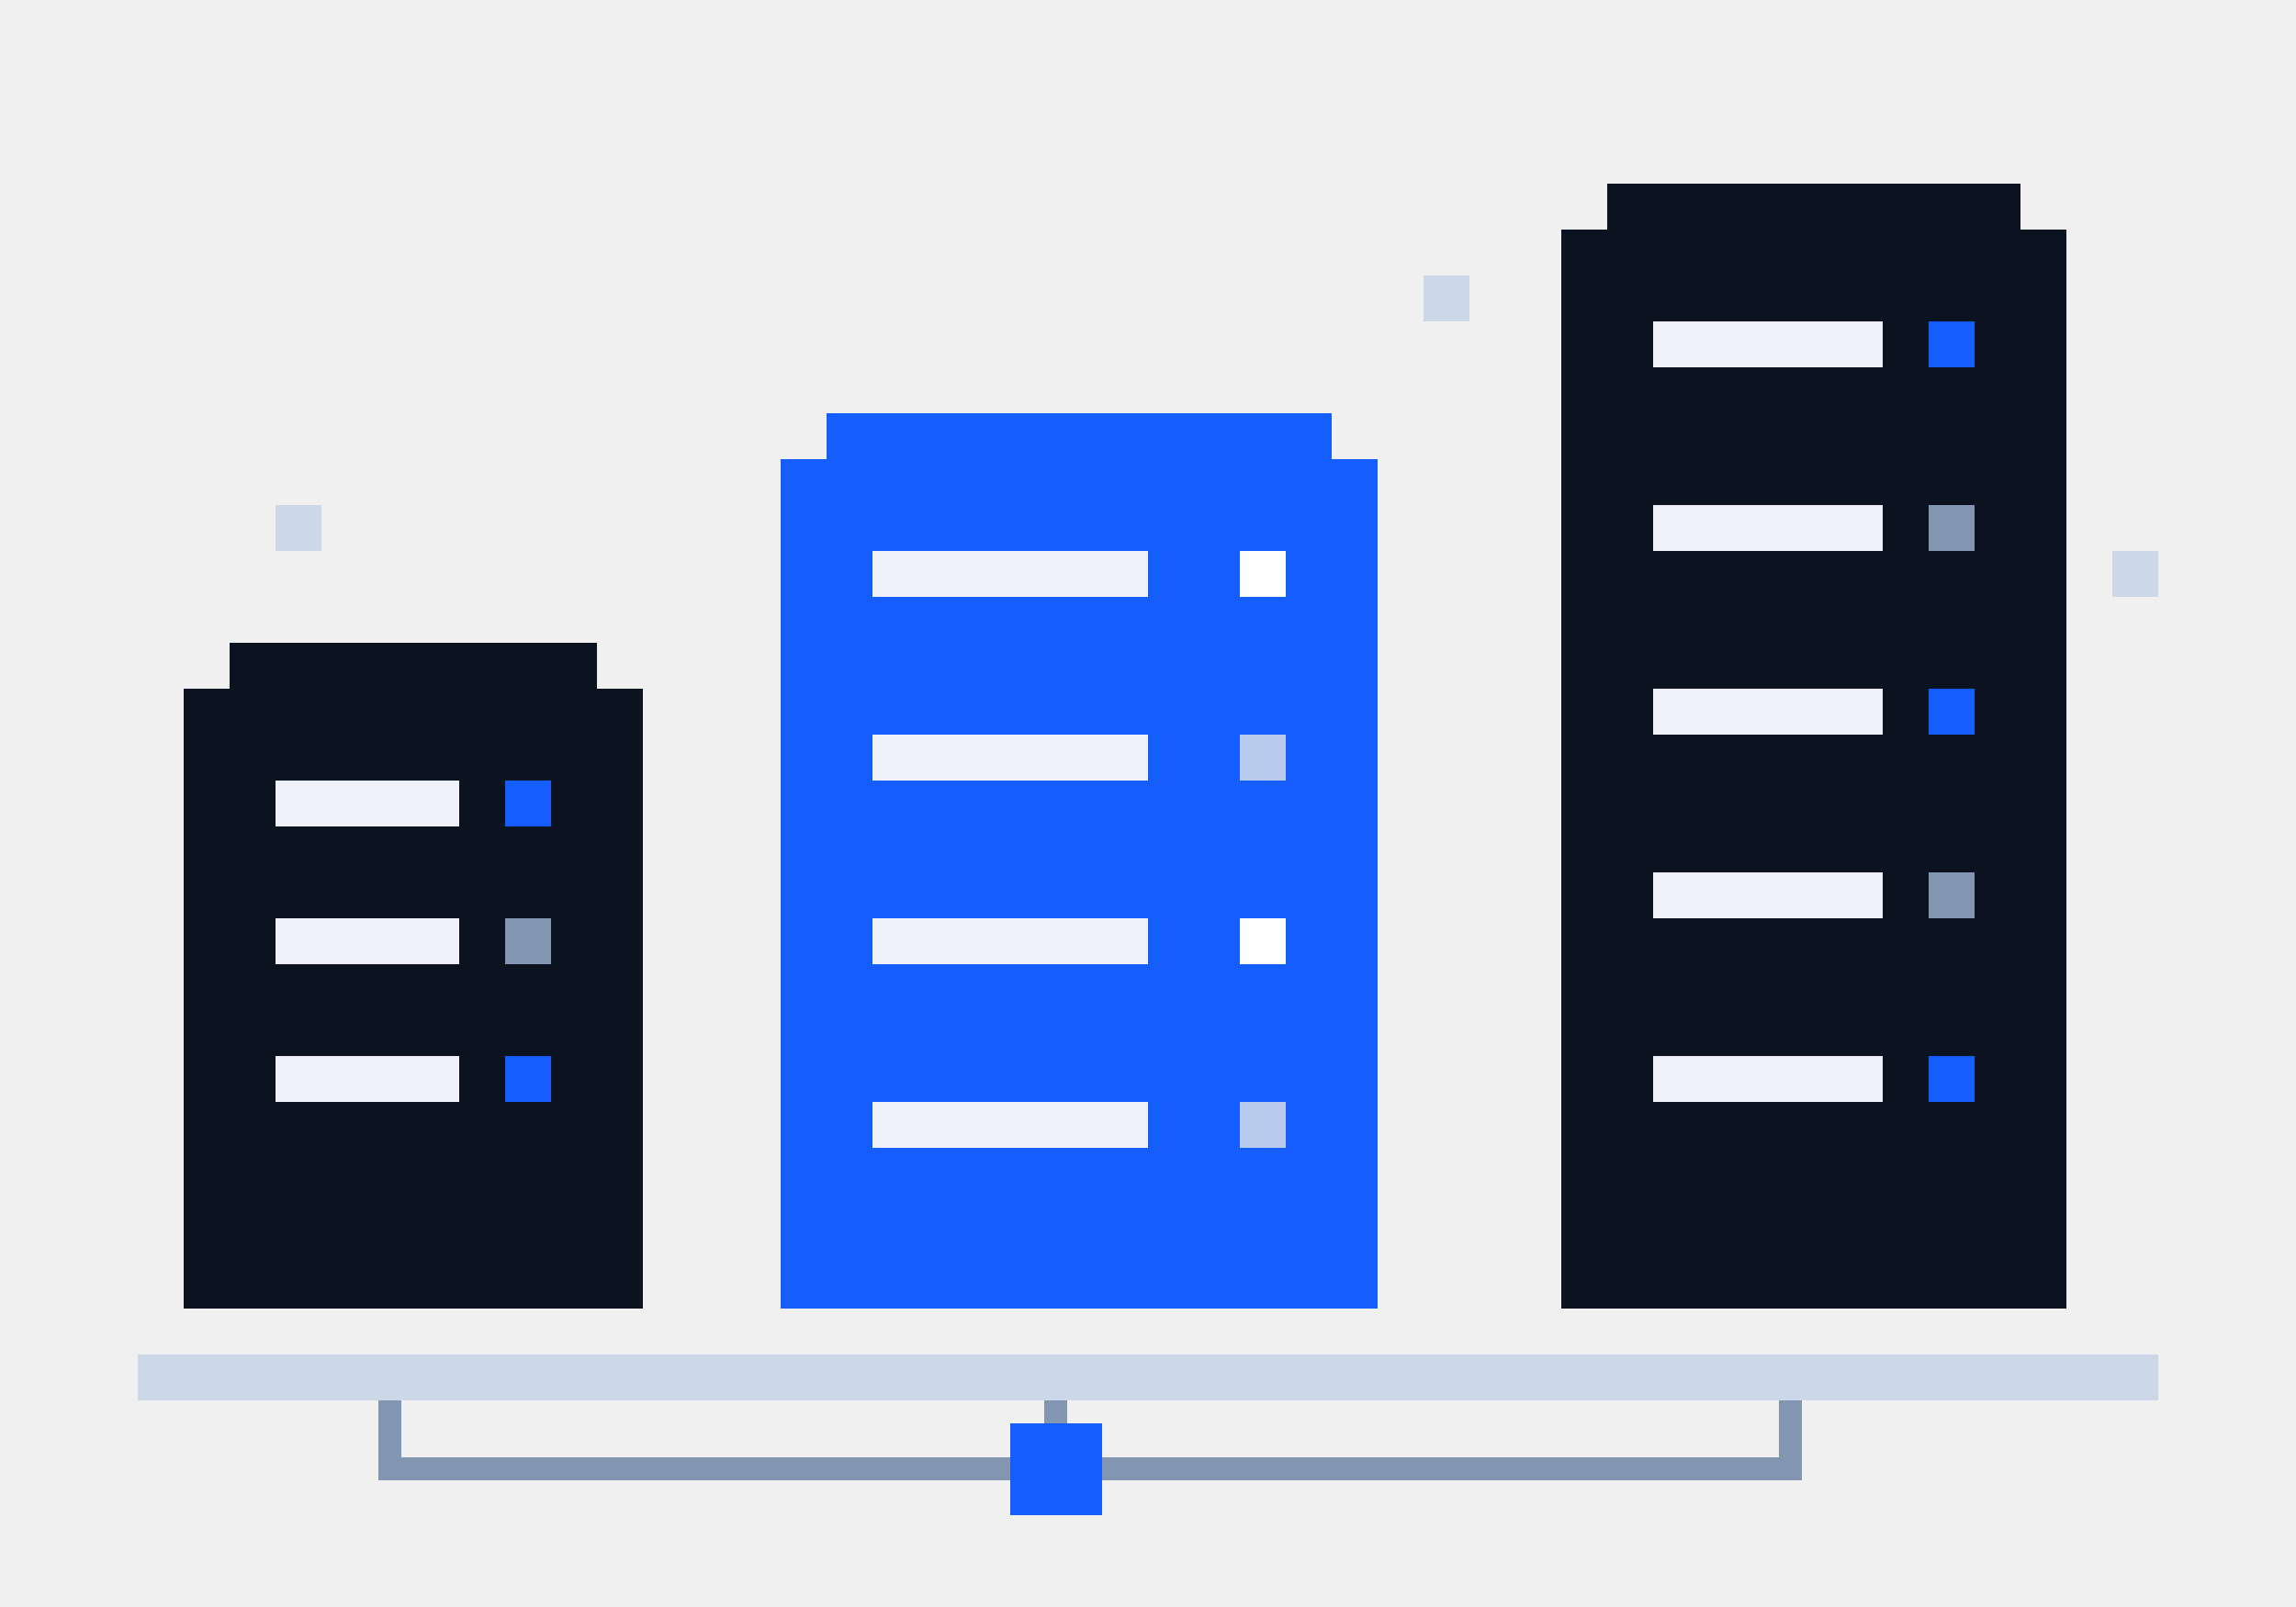
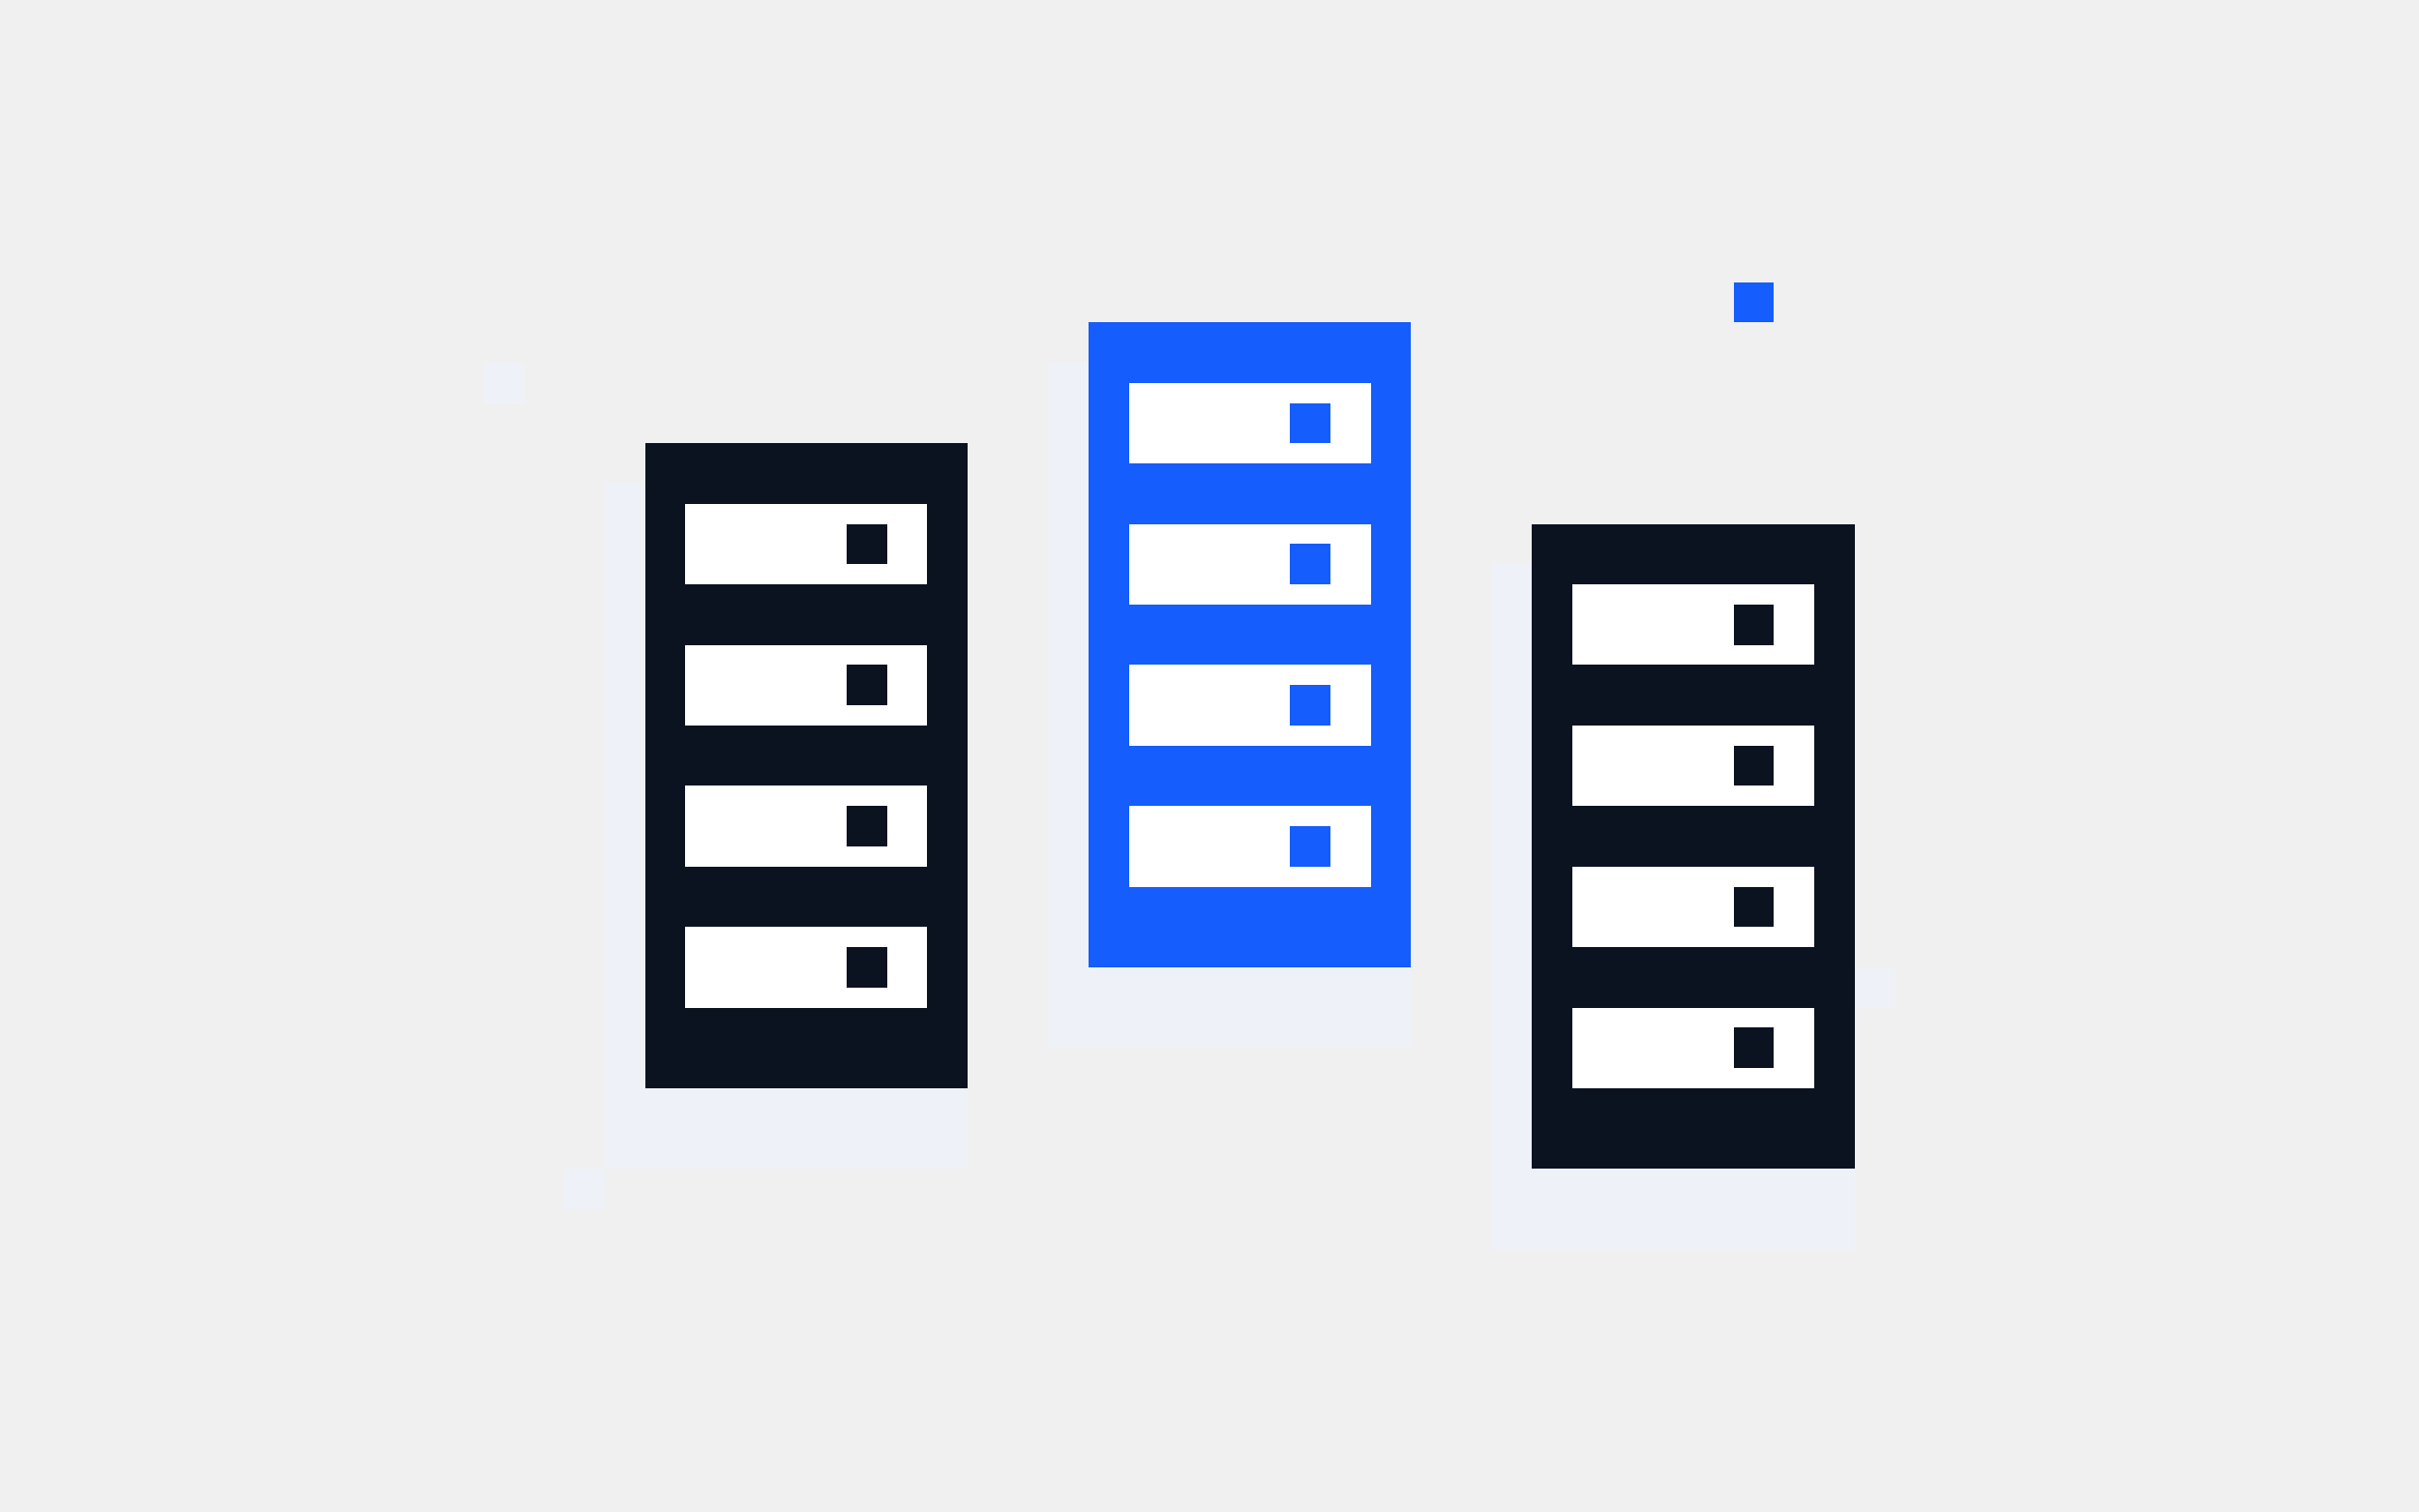
- <svg xmlns="http://www.w3.org/2000/svg" viewBox="0 0 400 280" fill="none" shape-rendering="crispEdges">
-   <path d="M24 236H376V244H24Z" fill="#CCD7E8" />
-   <path d="M40 112H104V120H112V228H32V120H40Z" fill="#0B1220" />
-   <path d="M144 72H232V80H240V228H136V80H144Z" fill="#155DFC" />
-   <path d="M280 32H352V40H360V228H272V40H280Z" fill="#0B1220" />
-   <g fill="#EEF2F8">
-     <path d="M48 136H80V144H48ZM48 160H80V168H48ZM48 184H80V192H48Z" />
-     <path d="M152 96H200V104H152ZM152 128H200V136H152ZM152 160H200V168H152ZM152 192H200V200H152Z" />
-     <path d="M288 56H328V64H288ZM288 88H328V96H288ZM288 120H328V128H288ZM288 152H328V160H288ZM288 184H328V192H288Z" />
-   </g>
-   <g fill="#155DFC">
-     <path d="M88 136H96V144H88ZM88 184H96V192H88ZM336 56H344V64H336ZM336 120H344V128H336ZM336 184H344V192H336Z" />
-   </g>
-   <g fill="#FFFFFF">
-     <path d="M216 96H224V104H216ZM216 160H224V168H216Z" />
-   </g>
-   <g fill="#8296B2">
-     <path d="M88 160H96V168H88ZM336 88H344V96H336ZM336 152H344V160H336Z" />
-   </g>
-   <g fill="#B8CAEE">
-     <path d="M216 128H224V136H216ZM216 192H224V200H216Z" />
-   </g>
-   <path d="M68 244V256H184V244M184 256H312V244" stroke="#8296B2" stroke-width="4" />
-   <path d="M176 248H192V264H176Z" fill="#155DFC" />
-   <path d="M48 88H56V96H48ZM248 48H256V56H248ZM368 96H376V104H368Z" fill="#CCD7E8" />
+ <svg xmlns="http://www.w3.org/2000/svg" viewBox="0 0 960 600" fill="none" shape-rendering="crispEdges">
+   <rect x="192" y="144" width="16" height="16" fill="#EEF2F8" />
+   <rect x="736" y="384" width="16" height="16" fill="#EEF2F8" />
+   <rect x="688" y="112" width="16" height="16" fill="#155DFC" />
+   <rect x="224" y="464" width="16" height="16" fill="#EEF2F8" />
+   <rect x="240" y="192" width="144" height="272" fill="#EEF2F8" />
+   <rect x="256" y="176" width="128" height="256" fill="#0B1220" />
+   <rect x="272" y="200" width="96" height="32" fill="#FFFFFF" />
+   <rect x="336" y="208" width="16" height="16" fill="#0B1220" />
+   <rect x="272" y="256" width="96" height="32" fill="#FFFFFF" />
+   <rect x="336" y="264" width="16" height="16" fill="#0B1220" />
+   <rect x="272" y="312" width="96" height="32" fill="#FFFFFF" />
+   <rect x="336" y="320" width="16" height="16" fill="#0B1220" />
+   <rect x="272" y="368" width="96" height="32" fill="#FFFFFF" />
+   <rect x="336" y="376" width="16" height="16" fill="#0B1220" />
+   <rect x="416" y="144" width="144" height="272" fill="#EEF2F8" />
+   <rect x="432" y="128" width="128" height="256" fill="#155DFC" />
+   <rect x="448" y="152" width="96" height="32" fill="#FFFFFF" />
+   <rect x="512" y="160" width="16" height="16" fill="#155DFC" />
+   <rect x="448" y="208" width="96" height="32" fill="#FFFFFF" />
+   <rect x="512" y="216" width="16" height="16" fill="#155DFC" />
+   <rect x="448" y="264" width="96" height="32" fill="#FFFFFF" />
+   <rect x="512" y="272" width="16" height="16" fill="#155DFC" />
+   <rect x="448" y="320" width="96" height="32" fill="#FFFFFF" />
+   <rect x="512" y="328" width="16" height="16" fill="#155DFC" />
+   <rect x="592" y="224" width="144" height="272" fill="#EEF2F8" />
+   <rect x="608" y="208" width="128" height="256" fill="#0B1220" />
+   <rect x="624" y="232" width="96" height="32" fill="#FFFFFF" />
+   <rect x="688" y="240" width="16" height="16" fill="#0B1220" />
+   <rect x="624" y="288" width="96" height="32" fill="#FFFFFF" />
+   <rect x="688" y="296" width="16" height="16" fill="#0B1220" />
+   <rect x="624" y="344" width="96" height="32" fill="#FFFFFF" />
+   <rect x="688" y="352" width="16" height="16" fill="#0B1220" />
+   <rect x="624" y="400" width="96" height="32" fill="#FFFFFF" />
+   <rect x="688" y="408" width="16" height="16" fill="#0B1220" />
</svg>
